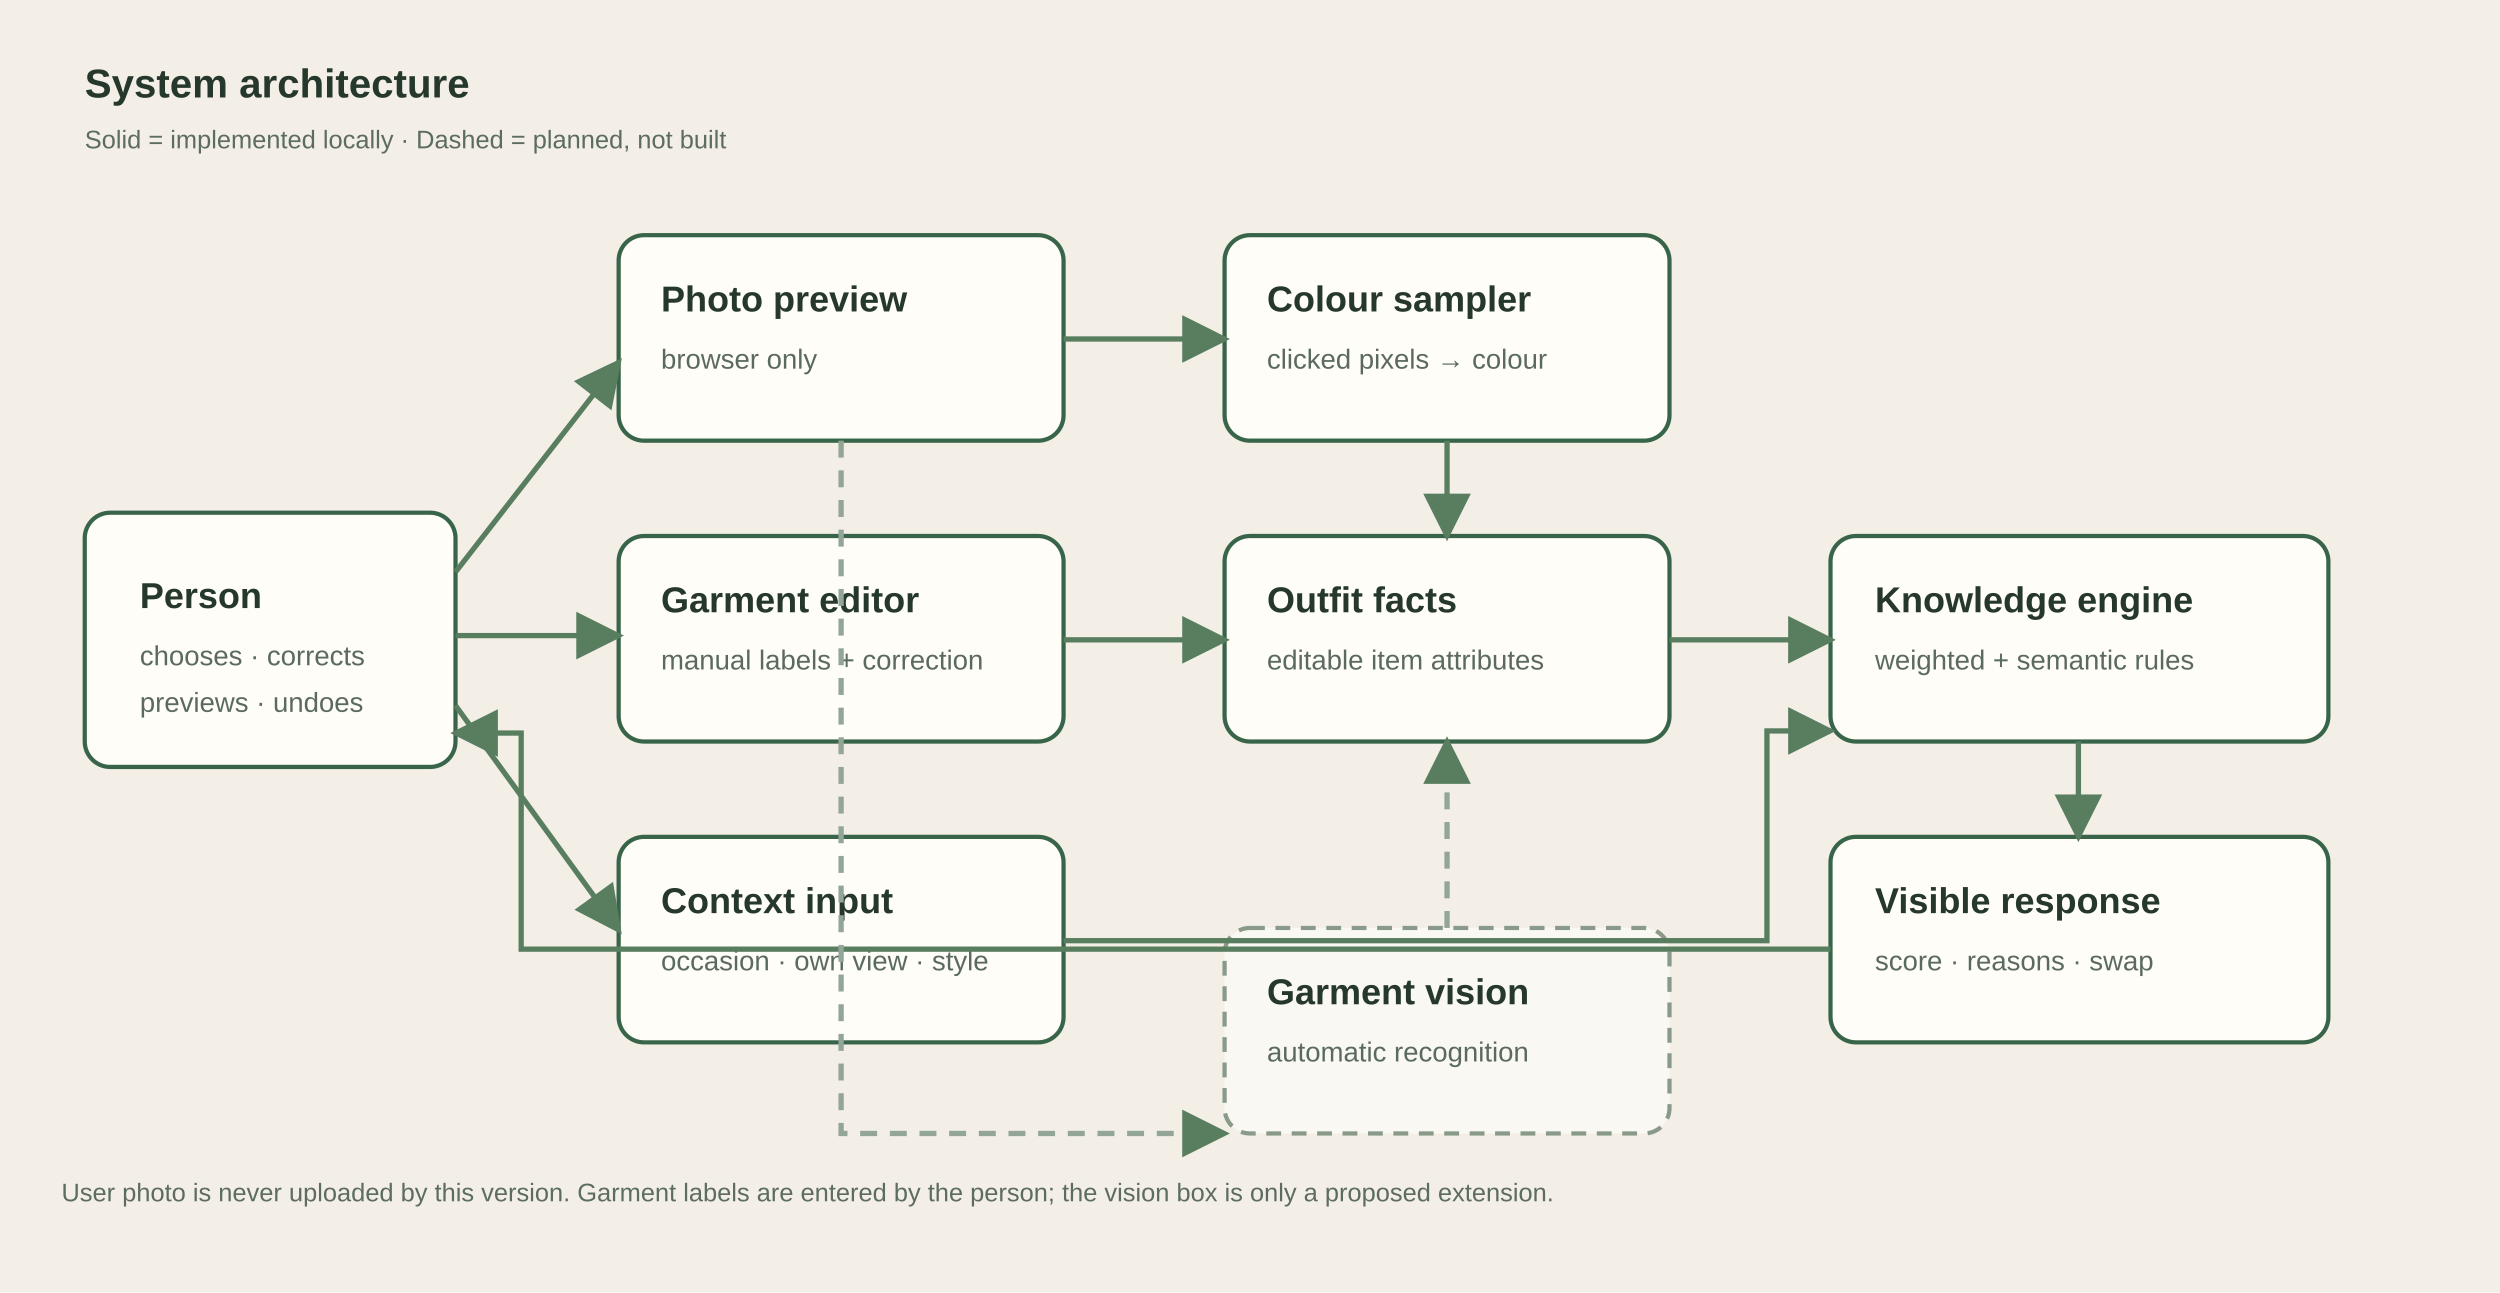
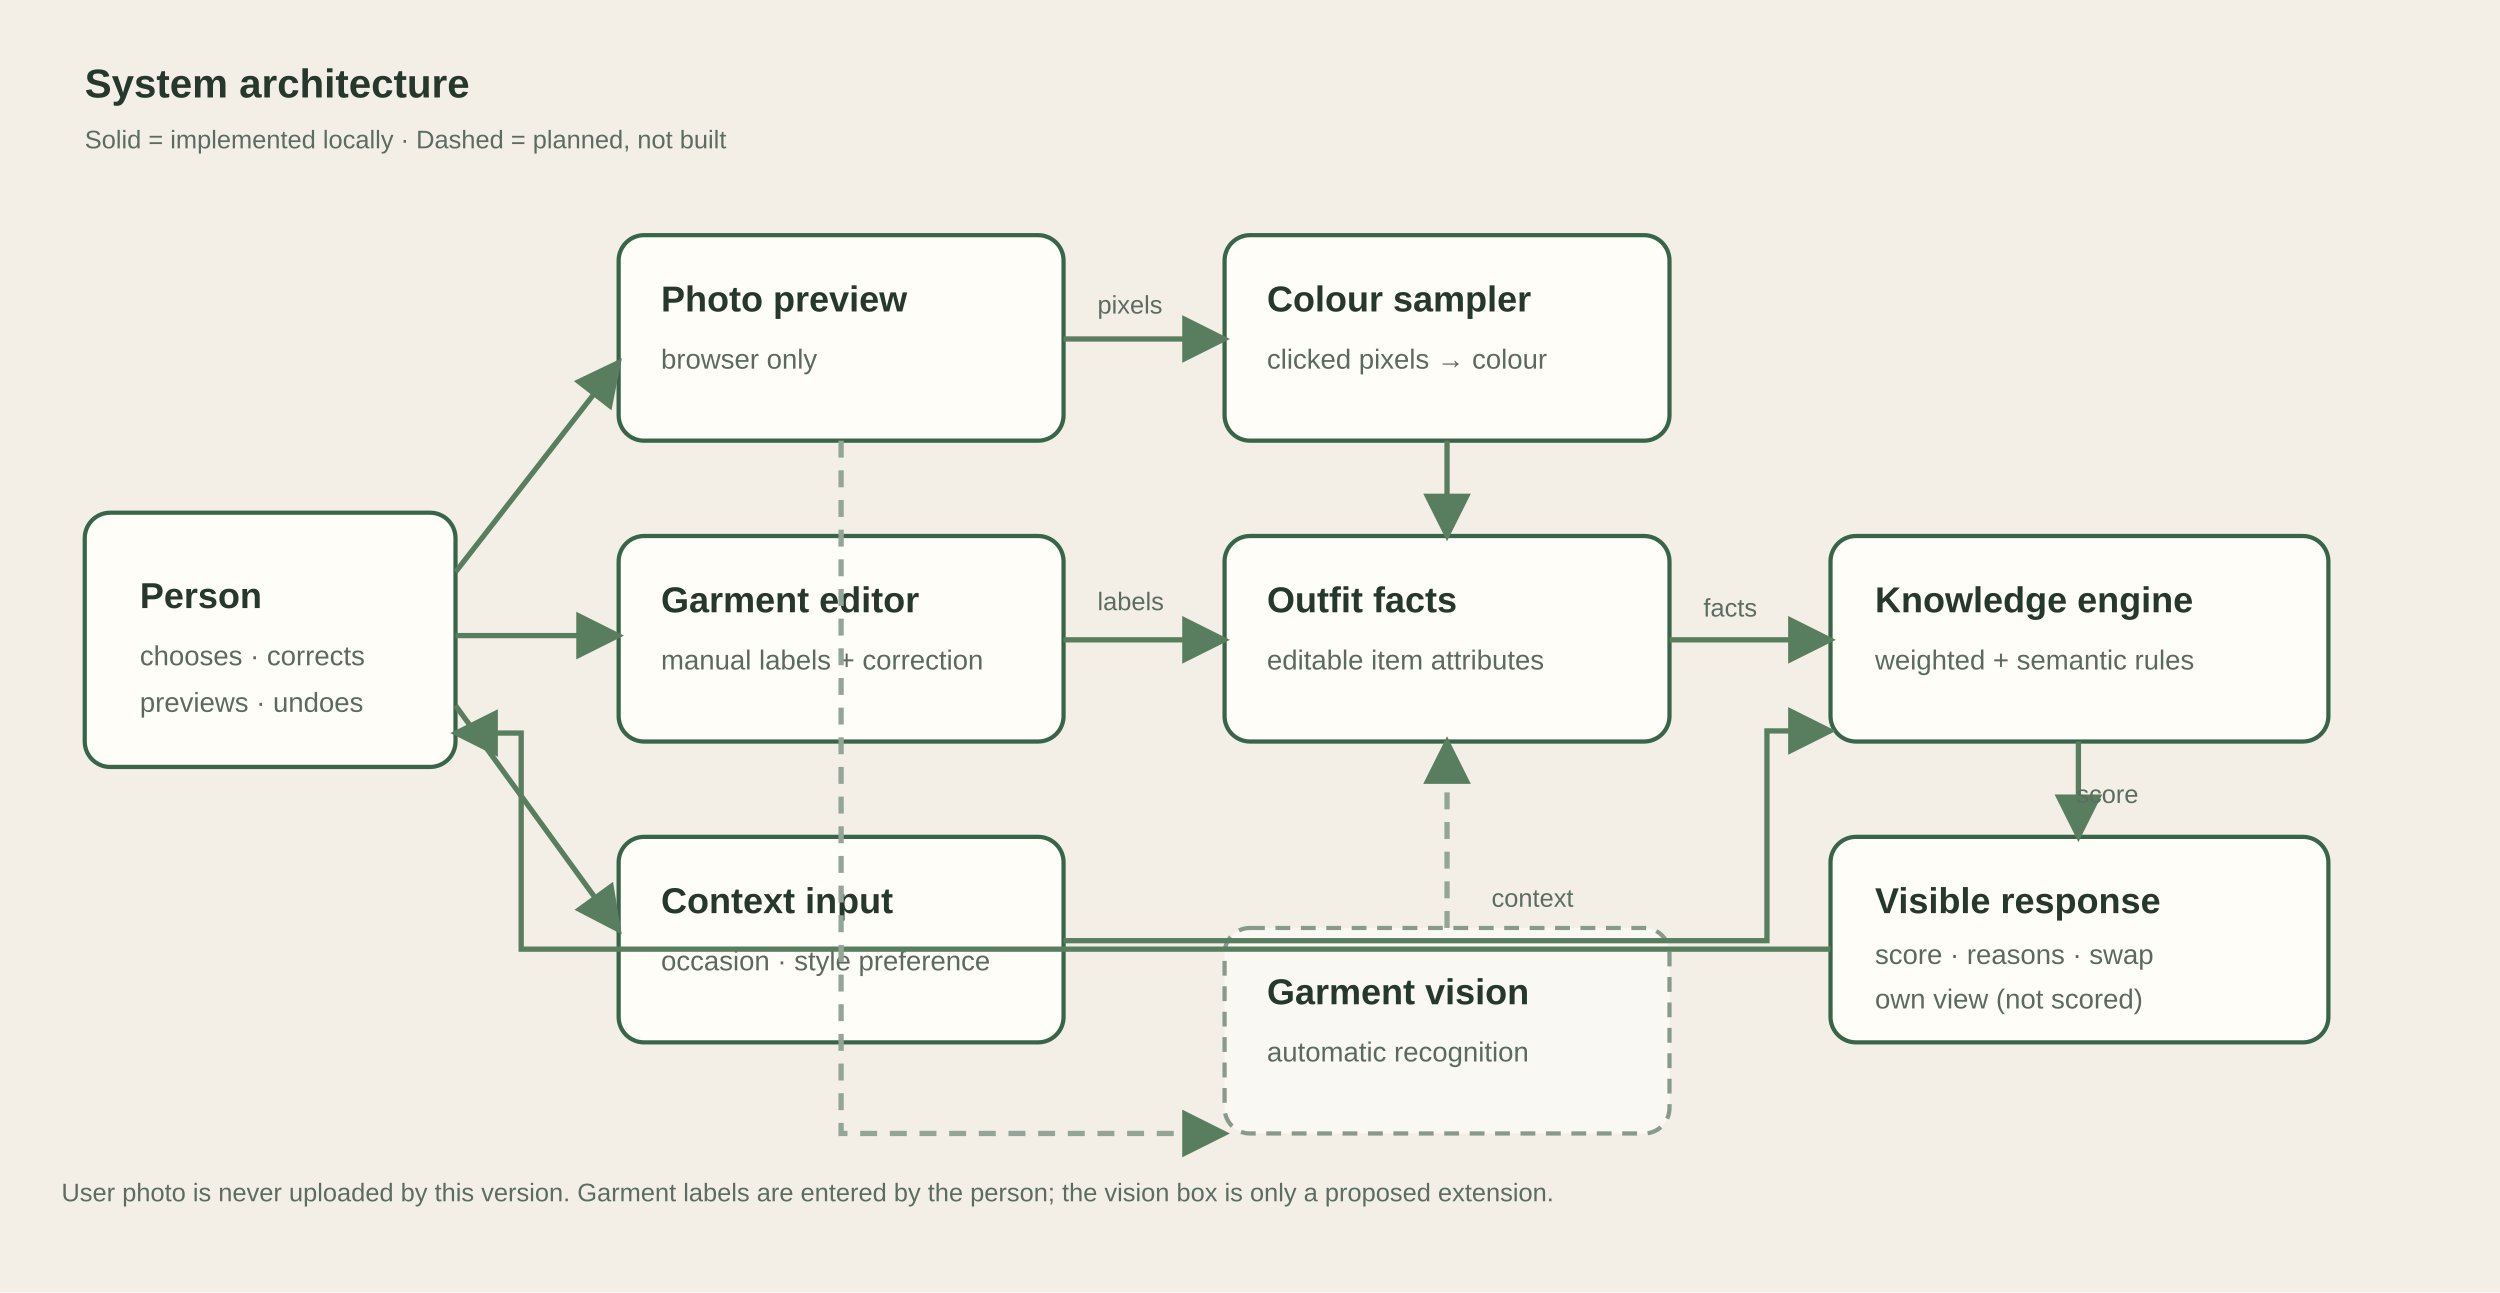
<svg xmlns="http://www.w3.org/2000/svg" viewBox="0 0 1180 610" role="img" aria-labelledby="title desc">
  <defs>
    <style>.bg{fill:#f3efe7}.box{fill:#fffdf8;stroke:#38654a;stroke-width:2}.plan{fill:#faf8f2;stroke:#89998a;stroke-width:2;stroke-dasharray:7 5}.ink{fill:#25382b}.muted{fill:#627166}.heading{font:700 19px Arial,sans-serif;fill:#25382b}.label{font:14px Arial,sans-serif;fill:#3f5745}.small{font:12px Arial,sans-serif;fill:#5c6c60}.arrow{stroke:#597e5f;stroke-width:2.5;fill:none;marker-end:url(#tip)}.dashed{stroke:#93a596;stroke-dasharray:8 6}.node{font:700 17px Arial,sans-serif;fill:#25382b}.sub{font:13px Arial,sans-serif;fill:#5b6a5f}</style>
    <marker id="tip" markerWidth="9" markerHeight="9" refX="8" refY="4.5" orient="auto">
      <path d="M0 0 9 4.5 0 9z" fill="#597e5f" />
    </marker>
  </defs>
  <rect width="1180" height="610" class="bg" />
  <text class="heading" x="40" y="46">System architecture</text>
  <text class="small" x="40" y="70">Solid = implemented locally · Dashed = planned, not built</text>
  <rect class="box" x="40" y="242" width="175" height="120" rx="12" />
  <text class="node" x="66" y="287">Person</text>
  <text class="sub" x="66" y="314">chooses · corrects</text>
  <text class="sub" x="66" y="336">previews · undoes</text>
  <rect class="box" x="292" y="111" width="210" height="97" rx="12" />
  <text class="node" x="312" y="147">Photo preview</text>
  <text class="sub" x="312" y="174">browser only</text>
  <rect class="box" x="292" y="253" width="210" height="97" rx="12" />
  <text class="node" x="312" y="289">Garment editor</text>
  <text class="sub" x="312" y="316">manual labels + correction</text>
  <rect class="box" x="292" y="395" width="210" height="97" rx="12" />
  <text class="node" x="312" y="431">Context input</text>
-   <text class="sub" x="312" y="458">occasion · own view · style</text>
+   <text class="sub" x="312" y="458">occasion · style preference</text>
  <rect class="box" x="578" y="111" width="210" height="97" rx="12" />
  <text class="node" x="598" y="147">Colour sampler</text>
  <text class="sub" x="598" y="174">clicked pixels → colour</text>
  <rect class="box" x="578" y="253" width="210" height="97" rx="12" />
  <text class="node" x="598" y="289">Outfit facts</text>
  <text class="sub" x="598" y="316">editable item attributes</text>
  <rect class="plan" x="578" y="438" width="210" height="97" rx="12" />
  <text class="node" x="598" y="474">Garment vision</text>
  <text class="sub" x="598" y="501">automatic recognition</text>
  <rect class="box" x="864" y="253" width="235" height="97" rx="12" />
  <text class="node" x="885" y="289">Knowledge engine</text>
  <text class="sub" x="885" y="316">weighted + semantic rules</text>
  <rect class="box" x="864" y="395" width="235" height="97" rx="12" />
  <text class="node" x="885" y="431">Visible response</text>
-   <text class="sub" x="885" y="458">score · reasons · swap</text>
+   <text class="sub" x="885" y="455">score · reasons · swap</text>
+   <text class="sub" x="885" y="476">own view (not scored)</text>
  <path class="arrow" d="M215 270 292 171" />
  <path class="arrow" d="M215 300h77" />
  <path class="arrow" d="M215 333 292 439" />
  <path class="arrow" d="M502 160h76" />
  <path class="arrow" d="M683 208v45" />
  <path class="arrow" d="M502 302h76" />
  <path class="arrow" d="M788 302h76" />
  <path class="arrow" d="M502 444h332v-99h30" />
  <path class="arrow" d="M981 350v45" />
  <path class="arrow" d="M864 448H246v-102h-31" />
  <path class="arrow dashed" d="M397 208v327h181" />
  <path class="arrow dashed" d="M683 438v-88" />
+   <text class="small" x="518" y="148">pixels</text>
+   <text class="small" x="518" y="288">labels</text>
+   <text class="small" x="804" y="291">facts</text>
+   <text class="small" x="980" y="379">score</text>
+   <text class="small" x="704" y="428">context</text>
  <text class="small" x="29" y="567">User photo is never uploaded by this version. Garment labels are entered by the person; the vision box is only a proposed extension.</text>
</svg>
